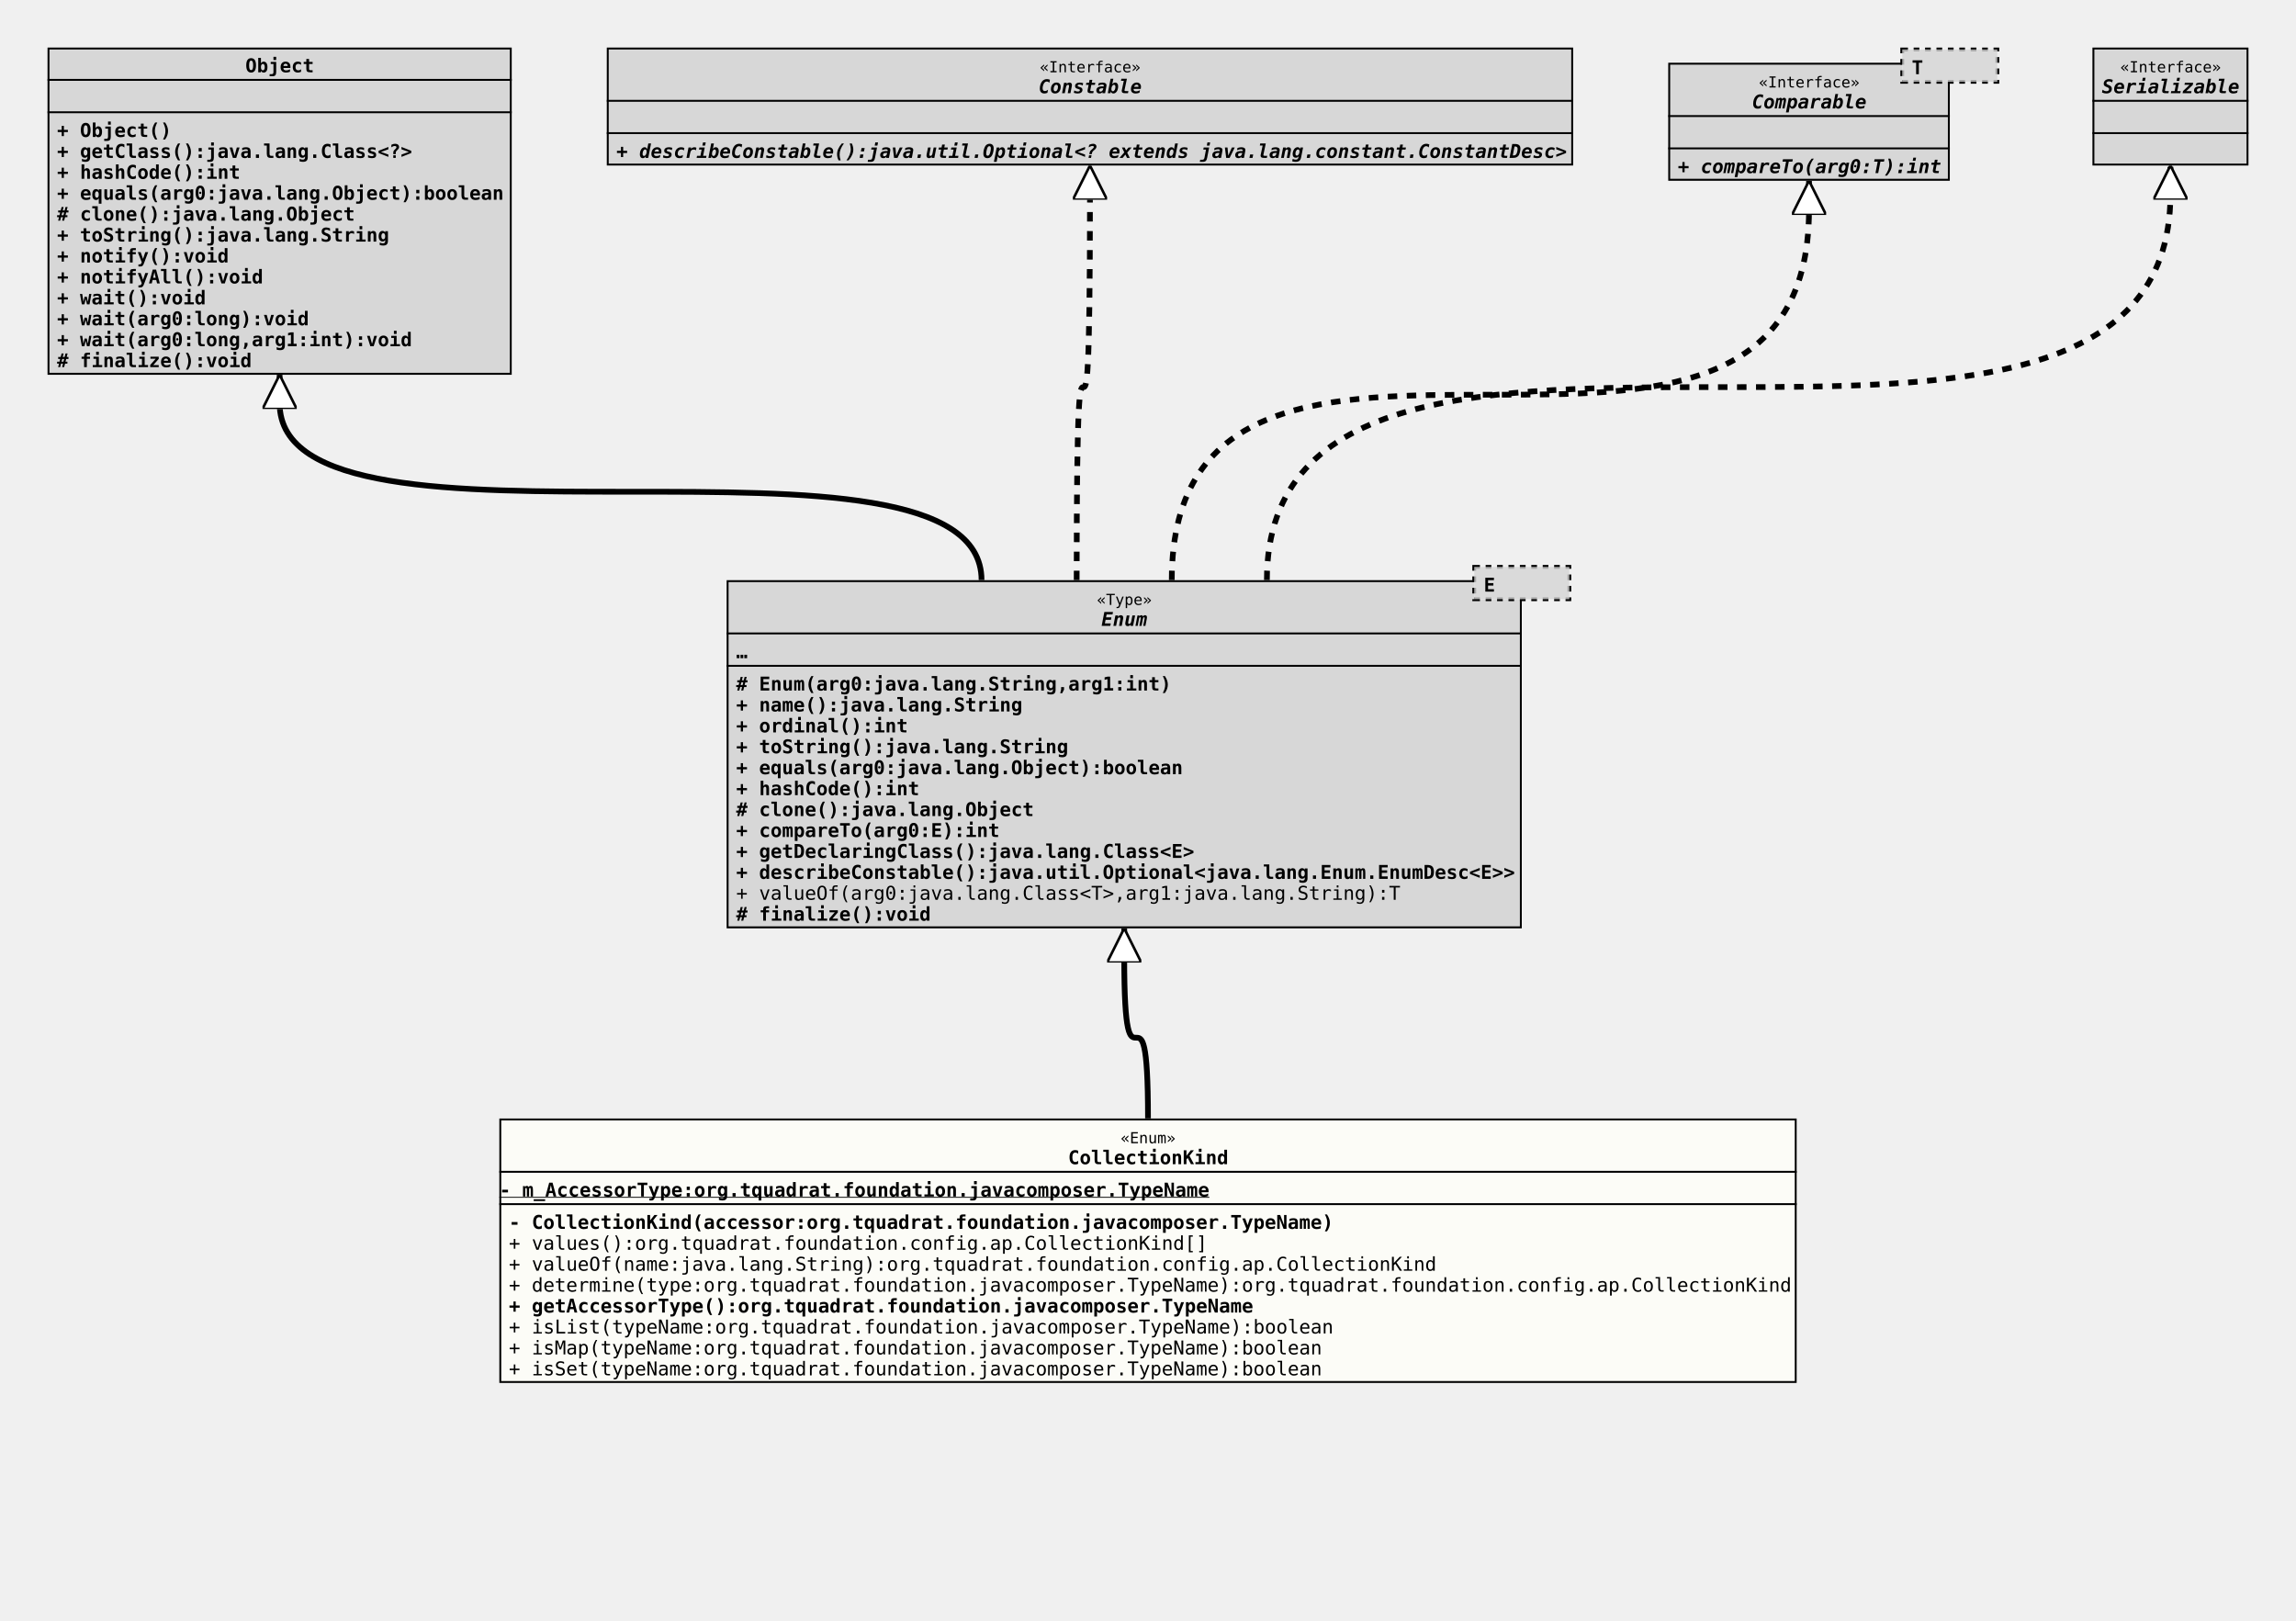
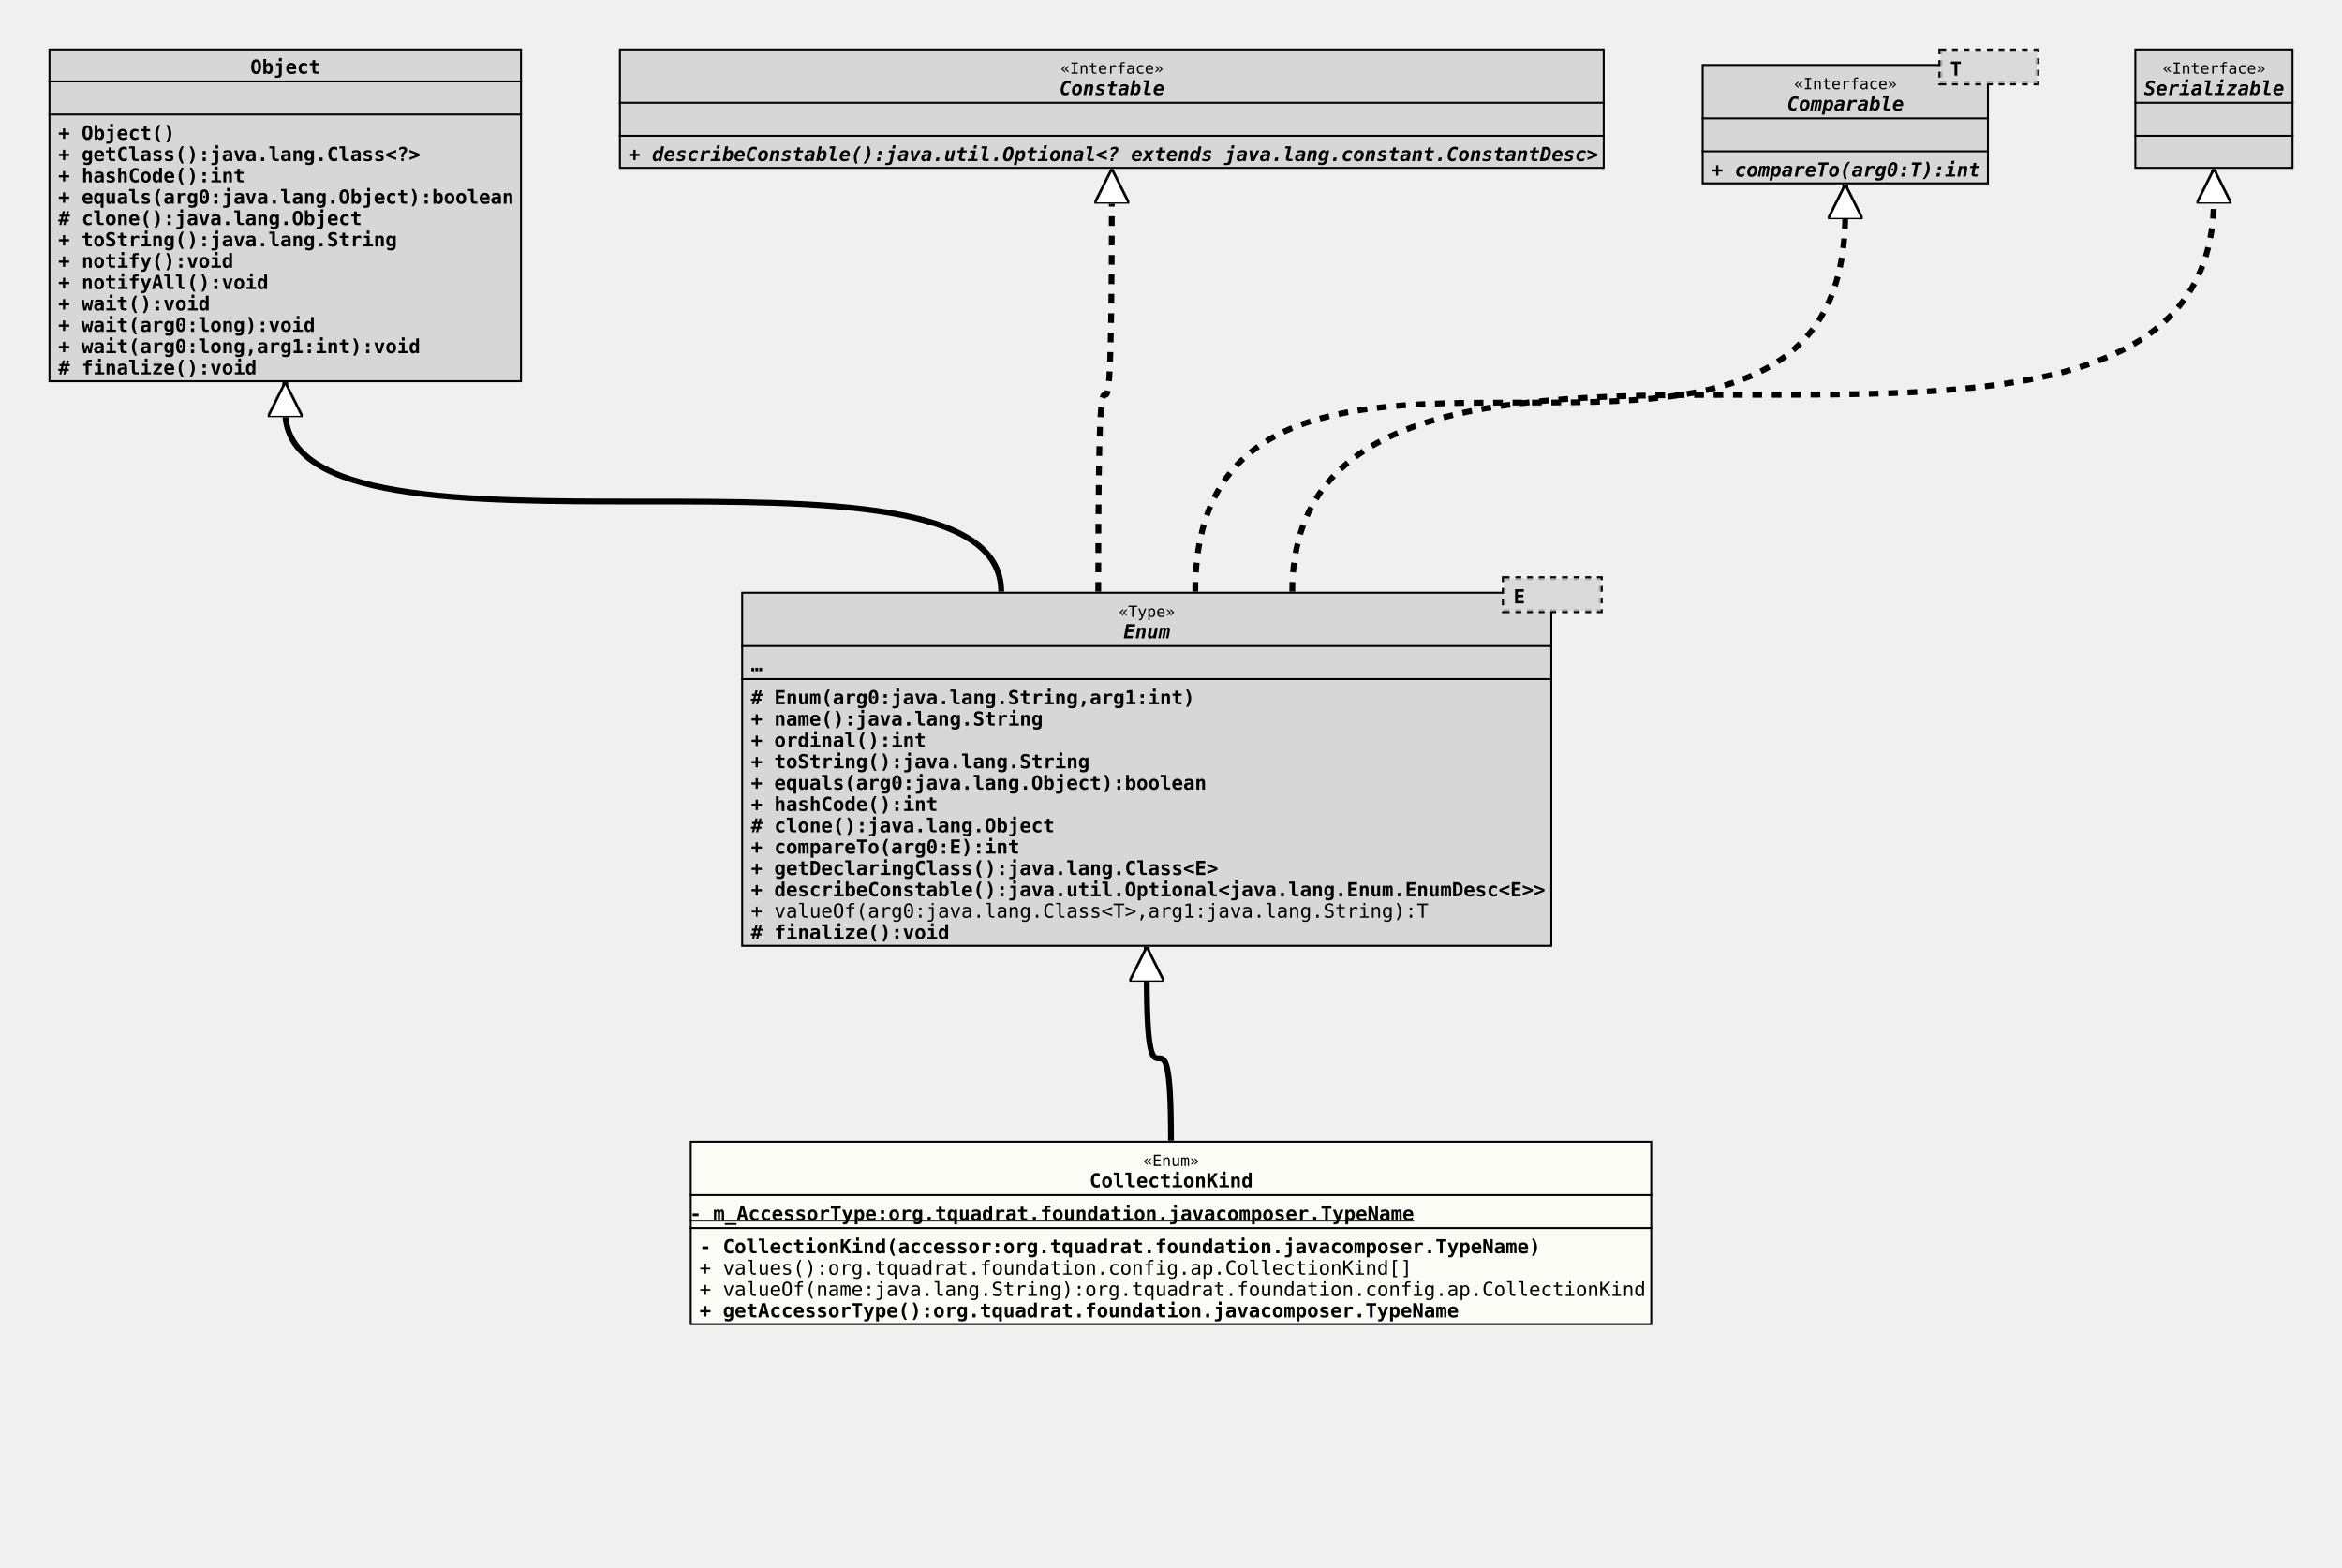
- <svg xmlns="http://www.w3.org/2000/svg" xmlns:xlink="http://www.w3.org/1999/xlink" version="1.1" baseProfile="full" width="1207.000" height="852.000">
+ <svg xmlns="http://www.w3.org/2000/svg" xmlns:xlink="http://www.w3.org/1999/xlink" version="1.1" baseProfile="full" width="1207.000" height="808.000">
  <defs>
    <style>
            line
            {
              stroke: black;
            }
            line.separator
            {
              stroke:       black;
              stroke-width: 1;
            }
            marker
            {
              fill: white;
            }
            path
            {
              fill:   white;
              stroke: black;
            }
            path.implementation
            {
              fill:             none;
              stroke-dasharray: 5,5;
              stroke-width:     3;
            }
            path.inheritance
            {
              fill:         none;
              stroke-width: 3;
            }
            rect
            {
              fill:         none;
              stroke:       black;
              stroke-width: 2;
            }
            rect.externalClass
            {
              fill:         #D0D0D0;
              fill-opacity: 0.8;
            }
            rect.focusClass
            {
              fill:         #FFFFF9;
              fill-opacity: 0.8;
            }
            rect.otherClass
            {
              fill:         #F0E68C;
              fill-opacity: 0.8;
            }
            rect.template
            {
              fill:             #FFFFFF;
              fill-opacity:     1.0;
              stroke-dasharray: 3,3;
            }
            text
            {
              font-family: monospace;
              font-size:   10px;
              font-weight: bold;
            }
            text.abstract
            {
              font-style: italic;
            }
            text.final
            {
              text-decoration: underline;
            }
            text.static
            {
              font-weight: normal;
            }
            text.stereotype
            {
              font-size:   8px;
              font-weight: normal;
            }
            </style>
    <marker id="inheritance" viewBox="0,0,40,40" markerUnits="strokeWidth" refX="40" refY="20" markerWidth="6" markerHeight="6" orient="auto">
      <path d="M40,20 l-40,-20 v40 Z" fill="#ffffff" stroke="#000000" stroke-width="3" />
    </marker>
    <marker id="implementation" viewBox="0,0,40,40" markerUnits="strokeWidth" refX="40" refY="20" markerWidth="6" markerHeight="6" orient="auto">
      <path d="M40,20 l-40,-20 v40 Z" fill="#ffffff" stroke="#000000" stroke-width="3" />
    </marker>
    <clipPath id="ID000001">
-       <rect class="focusClass" height="139.000" width="682.000" x="0.000" y="0.000" />
+       <rect class="focusClass" height="95.000" width="496.000" x="0.000" y="0.000" />
    </clipPath>
    <symbol id="org.tquadrat.foundation.config.ap.CollectionKind">
      <g>
        <g class="focusClass" clip-path="url(#ID000001)">
-           <rect x="0.000" y="0.000" width="682.000" height="139.000" class="focusClass" />
-           <line x1="0.000" y1="28.000" x2="682.000" y2="28.000" class="separator" />
-           <text x="326.600" y="13.000" class="stereotype">«Enum»</text>
-           <text x="299.000" y="24.000">CollectionKind</text>
-           <line x1="0.000" y1="45.000" x2="682.000" y2="45.000" class="separator" />
+           <rect x="0.000" y="0.000" width="496.000" height="95.000" class="focusClass" />
+           <line x1="0.000" y1="28.000" x2="496.000" y2="28.000" class="separator" />
+           <text x="233.600" y="13.000" class="stereotype">«Enum»</text>
+           <text x="206.000" y="24.000">CollectionKind</text>
+           <line x1="0.000" y1="45.000" x2="496.000" y2="45.000" class="separator" />
          <text y="41.000" class="final">- m_AccessorType:org.tquadrat.foundation.javacomposer.TypeName</text>
          <text x="5.000" y="58.000">- CollectionKind(accessor:org.tquadrat.foundation.javacomposer.TypeName)</text>
          <text x="5.000" y="69.000" class="static">+ values():org.tquadrat.foundation.config.ap.CollectionKind[]</text>
          <text x="5.000" y="80.000" class="static">+ valueOf(name:java.lang.String):org.tquadrat.foundation.config.ap.CollectionKind</text>
-           <text x="5.000" y="91.000" class="static">+ determine(type:org.tquadrat.foundation.javacomposer.TypeName):org.tquadrat.foundation.config.ap.CollectionKind</text>
-           <text x="5.000" y="102.000">+ getAccessorType():org.tquadrat.foundation.javacomposer.TypeName</text>
-           <text x="5.000" y="113.000" class="static">+ isList(typeName:org.tquadrat.foundation.javacomposer.TypeName):boolean</text>
-           <text x="5.000" y="124.000" class="static">+ isMap(typeName:org.tquadrat.foundation.javacomposer.TypeName):boolean</text>
-           <text x="5.000" y="135.000" class="static">+ isSet(typeName:org.tquadrat.foundation.javacomposer.TypeName):boolean</text>
+           <text x="5.000" y="91.000">+ getAccessorType():org.tquadrat.foundation.javacomposer.TypeName</text>
        </g>
      </g>
    </symbol>
    <clipPath id="ID000002">
      <rect class="externalClass" height="183.000" width="418.000" x="0.000" y="8.000" />
    </clipPath>
    <symbol id="java.lang.Enum">
      <g>
        <g clip-path="url(#ID000002)">
          <rect x="0.000" y="8.000" width="418.000" height="183.000" class="externalClass" />
          <line x1="0.000" y1="36.000" x2="418.000" y2="36.000" class="separator" />
          <text x="194.600" y="21.000" class="stereotype">«Type»</text>
          <text x="197.000" y="32.000" class="abstract">Enum</text>
          <line x1="0.000" y1="53.000" x2="418.000" y2="53.000" class="separator" />
          <text x="5.000" y="49.000">…</text>
          <text x="5.000" y="66.000"># Enum(arg0:java.lang.String,arg1:int)</text>
          <text x="5.000" y="77.000">+ name():java.lang.String</text>
          <text x="5.000" y="88.000">+ ordinal():int</text>
          <text x="5.000" y="99.000">+ toString():java.lang.String</text>
          <text x="5.000" y="110.000">+ equals(arg0:java.lang.Object):boolean</text>
          <text x="5.000" y="121.000">+ hashCode():int</text>
          <text x="5.000" y="132.000"># clone():java.lang.Object</text>
          <text x="5.000" y="143.000">+ compareTo(arg0:E):int</text>
          <text x="5.000" y="154.000">+ getDeclaringClass():java.lang.Class&lt;E&gt;</text>
          <text x="5.000" y="165.000">+ describeConstable():java.util.Optional&lt;java.lang.Enum.EnumDesc&lt;E&gt;&gt;</text>
          <text x="5.000" y="176.000" class="static">+ valueOf(arg0:java.lang.Class&lt;T&gt;,arg1:java.lang.String):T</text>
          <text x="5.000" y="187.000"># finalize():void</text>
        </g>
        <g transform="translate(393.000 0.000)">
          <rect x="0.000" y="1.000" width="50.000" height="17.000" class="template" />
          <rect x="0.000" y="1.000" width="50.000" height="17.000" class="externalClass" stroke="none" stroke-opacity="0.0" />
          <text x="5.000" y="14.000">E</text>
        </g>
      </g>
    </symbol>
    <clipPath id="ID000003">
      <rect class="externalClass" height="172.000" width="244.000" x="0.000" y="0.000" />
    </clipPath>
    <symbol id="java.lang.Object">
      <g>
        <g clip-path="url(#ID000003)">
          <rect x="0.000" y="0.000" width="244.000" height="172.000" class="externalClass" />
          <line x1="0.000" y1="17.000" x2="244.000" y2="17.000" class="separator" />
          <text x="104.000" y="13.000">Object</text>
          <line x1="0.000" y1="34.000" x2="244.000" y2="34.000" class="separator" />
          <text x="5.000" y="30.000" />
          <text x="5.000" y="47.000">+ Object()</text>
          <text x="5.000" y="58.000">+ getClass():java.lang.Class&lt;?&gt;</text>
          <text x="5.000" y="69.000">+ hashCode():int</text>
          <text x="5.000" y="80.000">+ equals(arg0:java.lang.Object):boolean</text>
          <text x="5.000" y="91.000"># clone():java.lang.Object</text>
          <text x="5.000" y="102.000">+ toString():java.lang.String</text>
          <text x="5.000" y="113.000">+ notify():void</text>
          <text x="5.000" y="124.000">+ notifyAll():void</text>
          <text x="5.000" y="135.000">+ wait():void</text>
          <text x="5.000" y="146.000">+ wait(arg0:long):void</text>
          <text x="5.000" y="157.000">+ wait(arg0:long,arg1:int):void</text>
          <text x="5.000" y="168.000"># finalize():void</text>
        </g>
      </g>
    </symbol>
    <clipPath id="ID000004">
      <rect class="externalClass" height="62.000" width="508.000" x="0.000" y="0.000" />
    </clipPath>
    <symbol id="java.lang.constant.Constable">
      <g>
        <g clip-path="url(#ID000004)">
          <rect x="0.000" y="0.000" width="508.000" height="62.000" class="externalClass" />
          <line x1="0.000" y1="28.000" x2="508.000" y2="28.000" class="separator" />
          <text x="227.600" y="13.000" class="stereotype">«Interface»</text>
          <text x="227.000" y="24.000" class="abstract">Constable</text>
          <line x1="0.000" y1="45.000" x2="508.000" y2="45.000" class="separator" />
          <text x="5.000" y="41.000" />
          <text x="5.000" y="58.000" class="abstract">+ describeConstable():java.util.Optional&lt;? extends java.lang.constant.ConstantDesc&gt;</text>
        </g>
      </g>
    </symbol>
    <clipPath id="ID000005">
      <rect class="externalClass" height="62.000" width="148.000" x="0.000" y="8.000" />
    </clipPath>
    <symbol id="java.lang.Comparable">
      <g>
        <g clip-path="url(#ID000005)">
          <rect x="0.000" y="8.000" width="148.000" height="62.000" class="externalClass" />
          <line x1="0.000" y1="36.000" x2="148.000" y2="36.000" class="separator" />
          <text x="47.600" y="21.000" class="stereotype">«Interface»</text>
          <text x="44.000" y="32.000" class="abstract">Comparable</text>
          <line x1="0.000" y1="53.000" x2="148.000" y2="53.000" class="separator" />
          <text x="5.000" y="49.000" />
          <text x="5.000" y="66.000" class="abstract">+ compareTo(arg0:T):int</text>
        </g>
        <g transform="translate(123.000 0.000)">
          <rect x="0.000" y="1.000" width="50.000" height="17.000" class="template" />
          <rect x="0.000" y="1.000" width="50.000" height="17.000" class="externalClass" stroke="none" stroke-opacity="0.0" />
          <text x="5.000" y="14.000">T</text>
        </g>
      </g>
    </symbol>
    <clipPath id="ID000006">
      <rect class="externalClass" height="62.000" width="82.000" x="0.000" y="0.000" />
    </clipPath>
    <symbol id="java.io.Serializable">
      <g>
        <g clip-path="url(#ID000006)">
          <rect x="0.000" y="0.000" width="82.000" height="62.000" class="externalClass" />
          <line x1="0.000" y1="28.000" x2="82.000" y2="28.000" class="separator" />
          <text x="14.600" y="13.000" class="stereotype">«Interface»</text>
          <text x="5.000" y="24.000" class="abstract">Serializable</text>
          <line x1="0.000" y1="45.000" x2="82.000" y2="45.000" class="separator" />
          <text x="5.000" y="41.000" />
          <text x="5.000" y="58.000" />
        </g>
      </g>
    </symbol>
  </defs>
  <path class="inheritance" d="M603.500,588.000 c0.000,-85.000,-12.500,0.000,-12.500,-85.000 v-15" marker-end="url(#inheritance)" />
  <path class="inheritance" d="M516.000,305.000 c0.000,-93.000,-369.000,0.000,-369.000,-93.000 v-15" marker-end="url(#inheritance)" />
  <path class="implementation" d="M566.000,305.000 c0.000,-203.000,7.000,0.000,7.000,-203.000 v-15" marker-end="url(#implementation)" />
  <path class="implementation" d="M616.000,305.000 c0.000,-195.000,335.000,0.000,335.000,-195.000 v-15" marker-end="url(#implementation)" />
  <path class="implementation" d="M666.000,305.000 c0.000,-203.000,475.000,0.000,475.000,-203.000 v-15" marker-end="url(#implementation)" />
  <use x="25.000" y="25.000" xlink:href="#java.lang.Object" />
  <use x="319.000" y="25.000" xlink:href="#java.lang.constant.Constable" />
  <use x="877.000" y="25.000" xlink:href="#java.lang.Comparable" />
  <use x="1100.000" y="25.000" xlink:href="#java.io.Serializable" />
  <use x="382.000" y="297.000" xlink:href="#java.lang.Enum" />
-   <use x="262.500" y="588.000" xlink:href="#org.tquadrat.foundation.config.ap.CollectionKind" />
+   <use x="355.500" y="588.000" xlink:href="#org.tquadrat.foundation.config.ap.CollectionKind" />
</svg>
